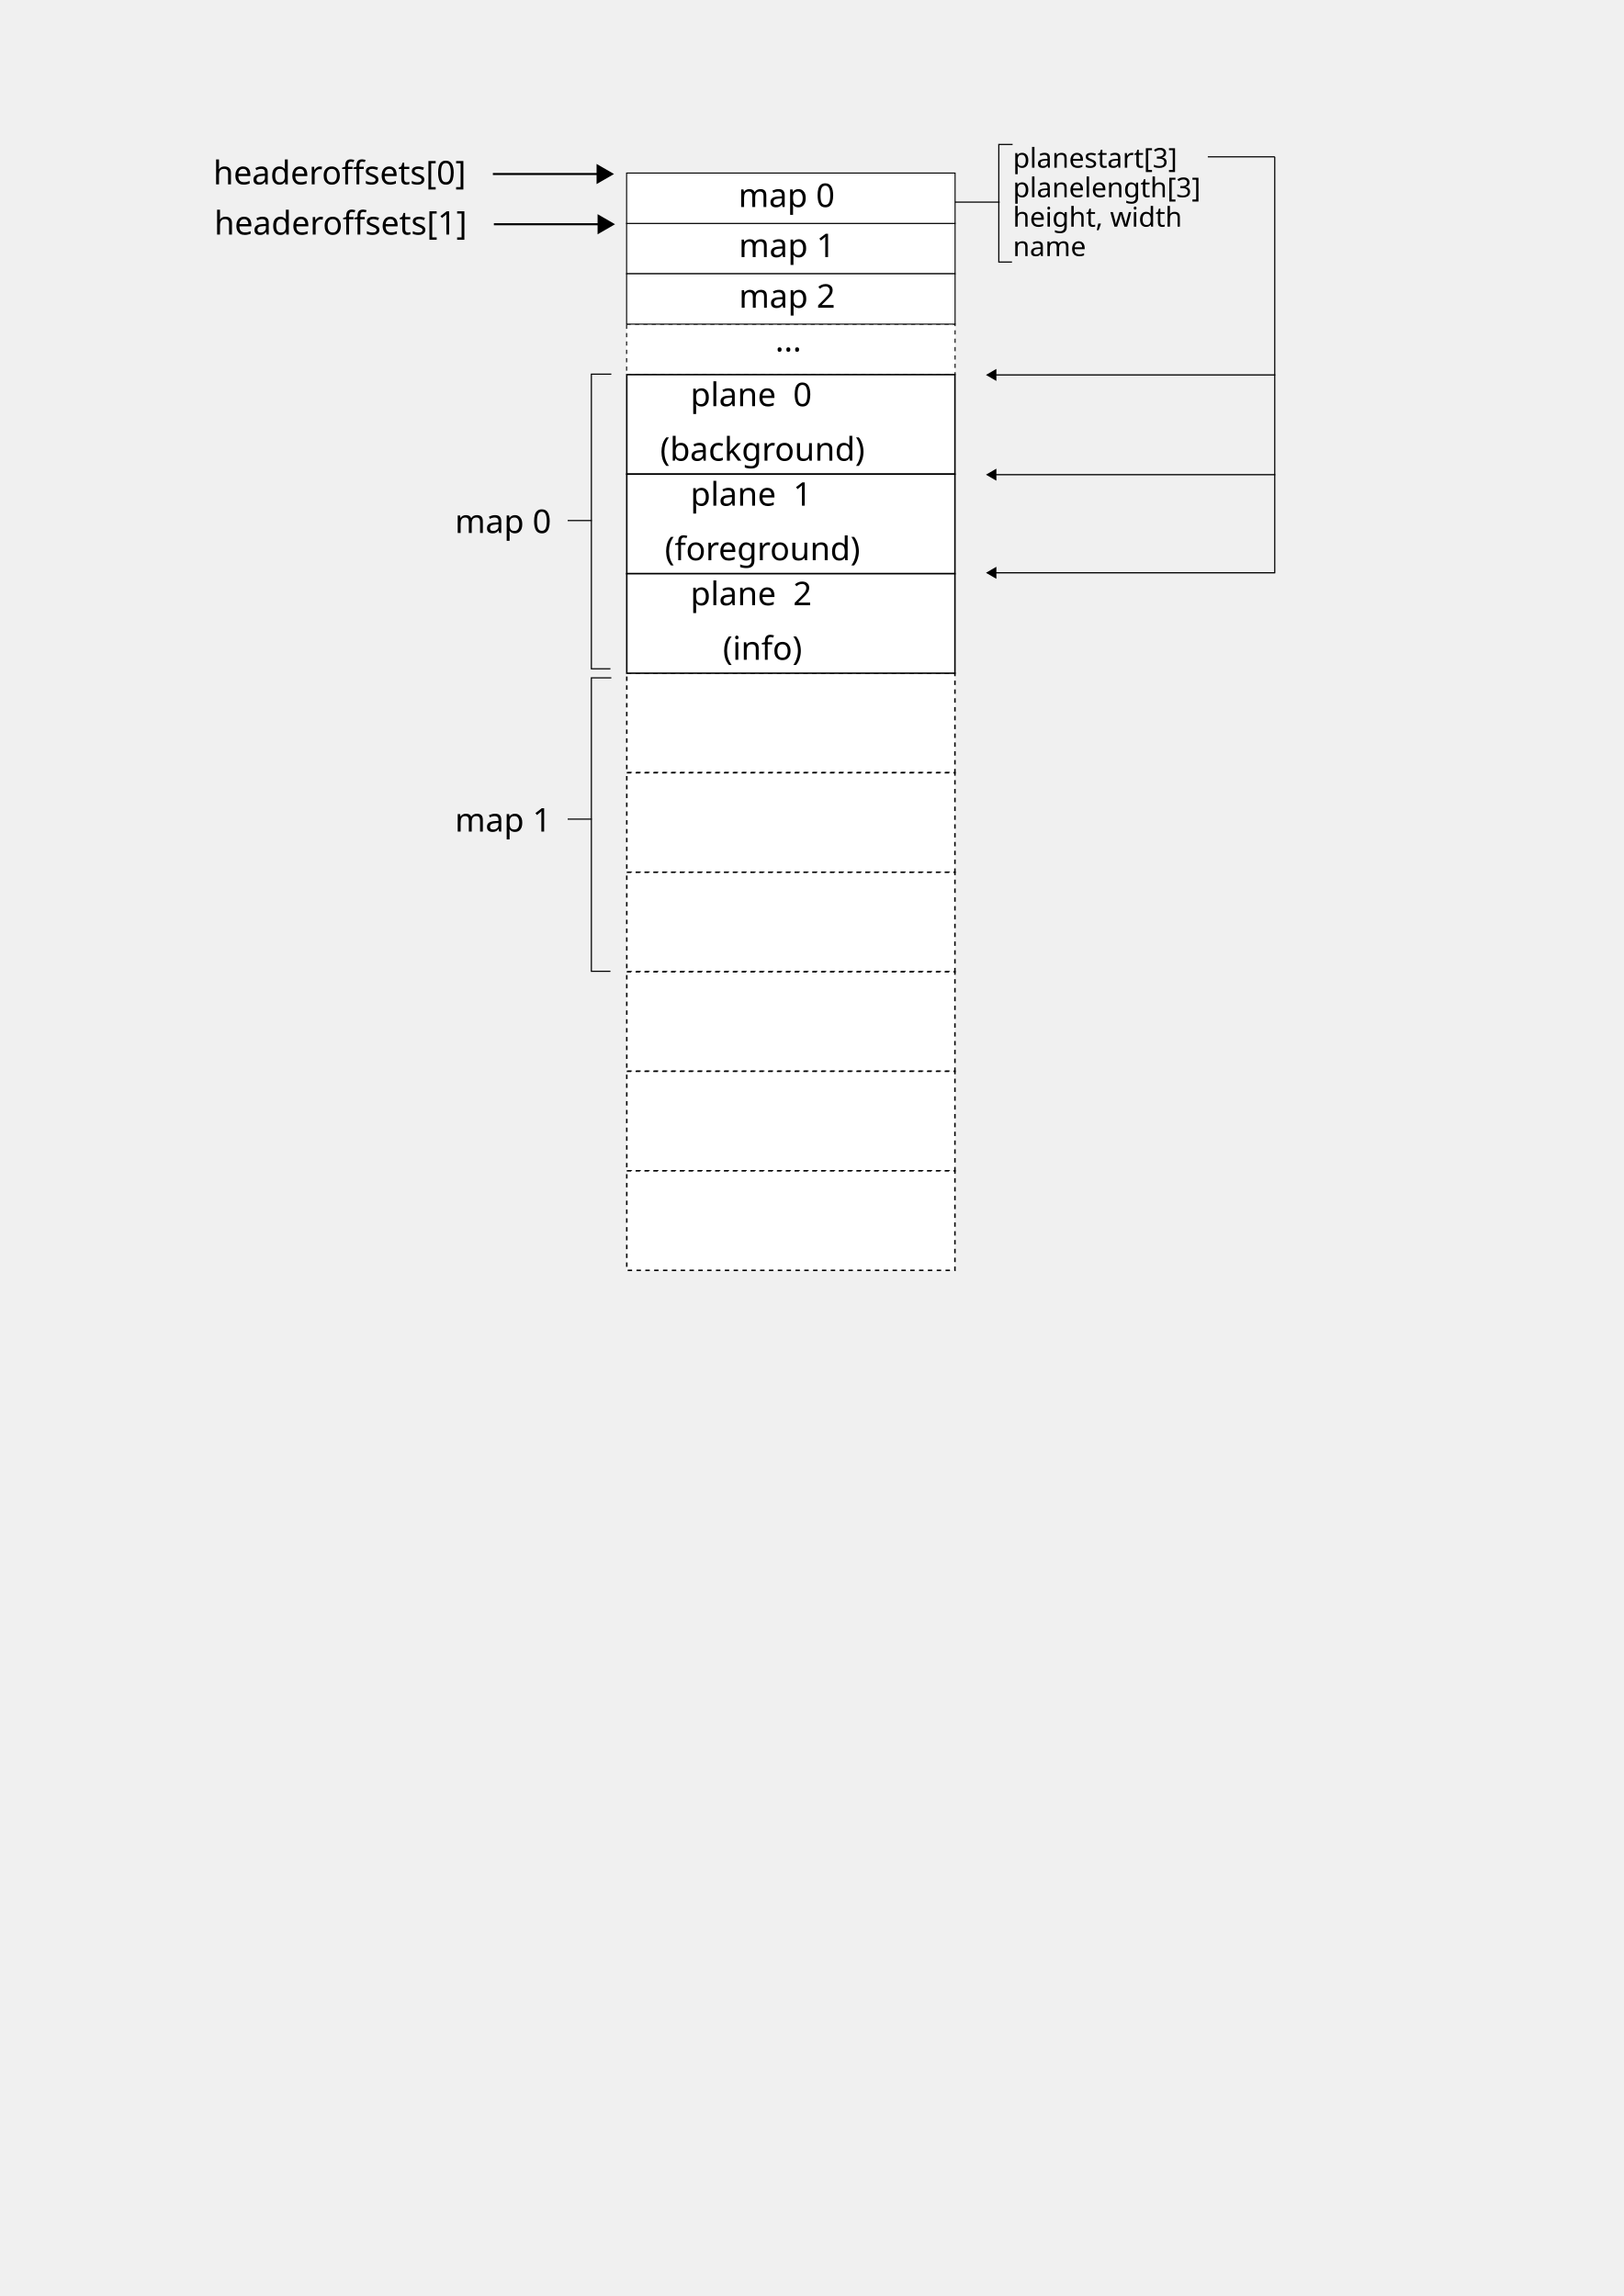
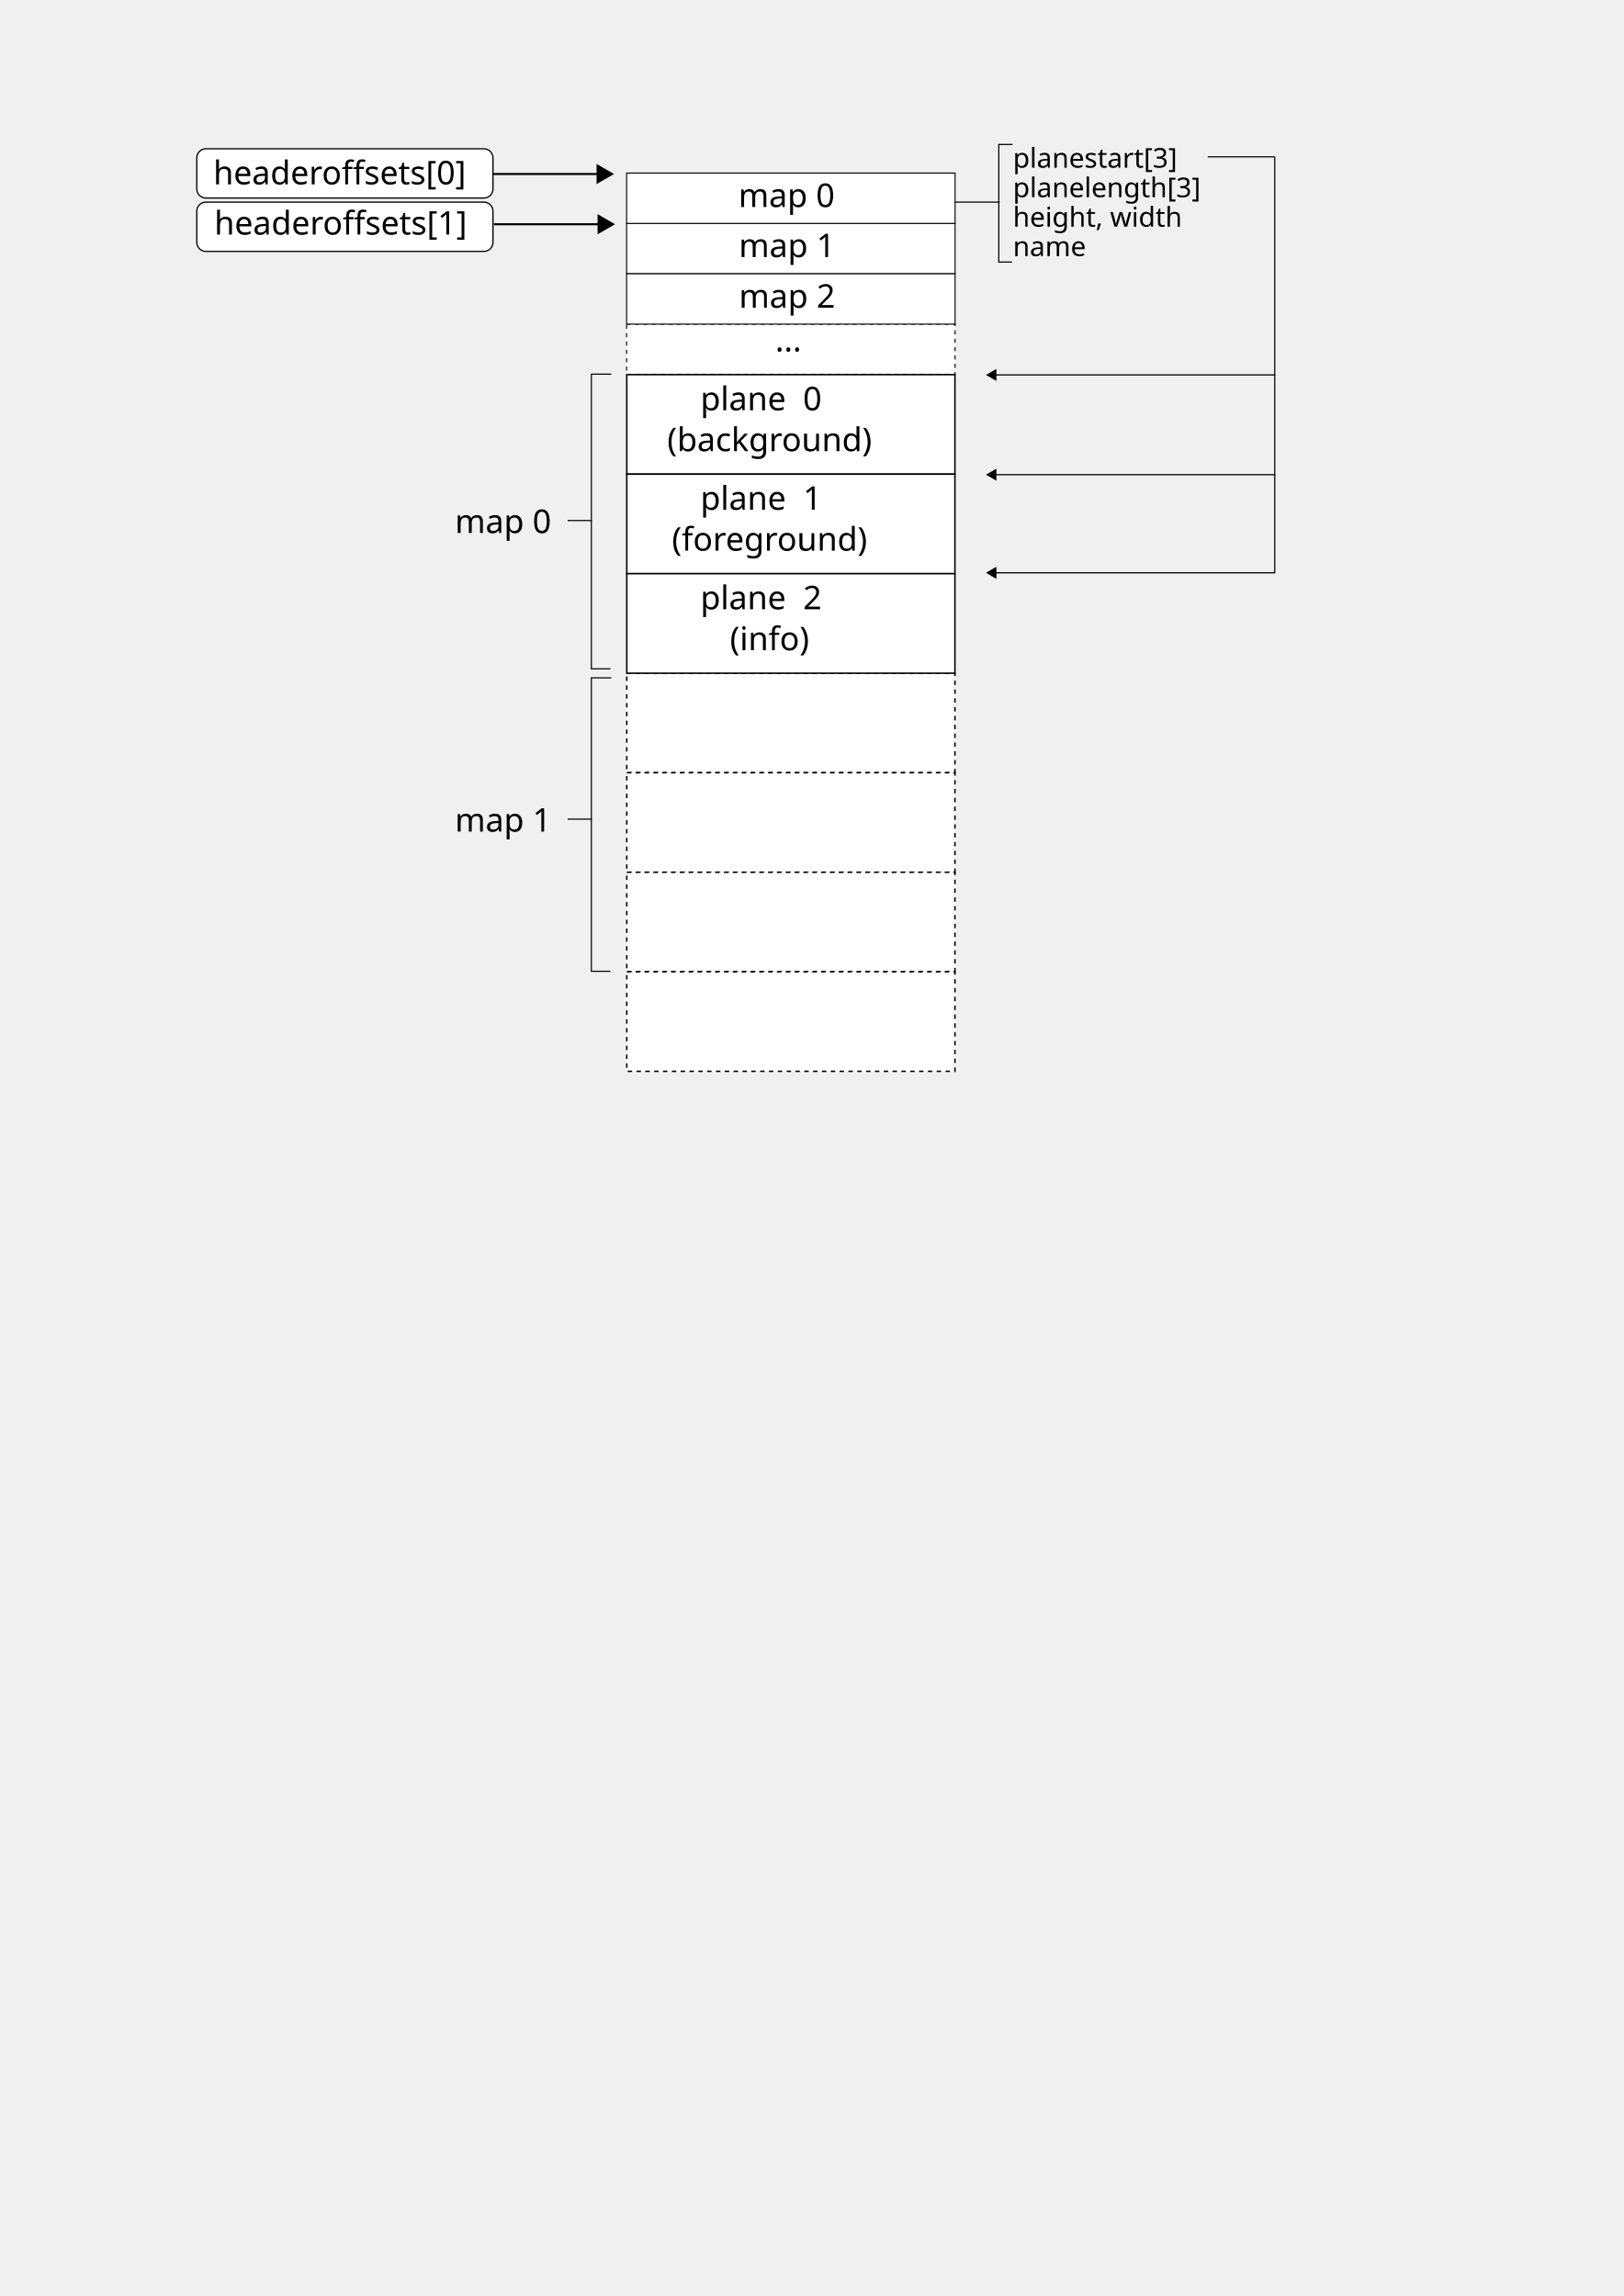
<svg xmlns="http://www.w3.org/2000/svg" width="210mm" height="297mm" viewBox="0 0 210 297" version="1.1" id="svg8">
  <defs id="defs2">
    <marker orient="auto" refY="0.0" refX="0.0" id="TriangleOutL" style="overflow:visible">
      <path id="path1316" d="M 5.77,0.0 L -2.88,5.0 L -2.88,-5.0 L 5.77,0.0 z " style="fill-rule:evenodd;stroke:#000000;stroke-width:1pt;stroke-opacity:1;fill:#000000;fill-opacity:1" transform="scale(0.8)" />
    </marker>
    <marker style="overflow:visible" id="marker1957" refX="0.0" refY="0.0" orient="auto">
      <path transform="scale(-0.8)" style="fill-rule:evenodd;stroke:#000000;stroke-width:1pt;stroke-opacity:1;fill:#000000;fill-opacity:1" d="M 5.77,0.0 L -2.88,5.0 L -2.88,-5.0 L 5.77,0.0 z " id="path1955" />
    </marker>
    <marker orient="auto" refY="0.0" refX="0.0" id="marker1704" style="overflow:visible">
      <path id="path1702" d="M 5.77,0.0 L -2.88,5.0 L -2.88,-5.0 L 5.77,0.0 z " style="fill-rule:evenodd;stroke:#000000;stroke-width:1pt;stroke-opacity:1;fill:#000000;fill-opacity:1" transform="scale(-0.8)" />
    </marker>
    <marker orient="auto" refY="0.0" refX="0.0" id="marker1658" style="overflow:visible">
      <path id="path1656" d="M 5.77,0.0 L -2.88,5.0 L -2.88,-5.0 L 5.77,0.0 z " style="fill-rule:evenodd;stroke:#000000;stroke-width:1pt;stroke-opacity:1;fill:#000000;fill-opacity:1" transform="scale(-0.8)" />
    </marker>
    <marker style="overflow:visible" id="marker1562" refX="0.0" refY="0.0" orient="auto">
      <path transform="scale(-0.4)" style="fill-rule:evenodd;stroke:#000000;stroke-width:1pt;stroke-opacity:1;fill:#000000;fill-opacity:1" d="M 5.77,0.0 L -2.88,5.0 L -2.88,-5.0 L 5.77,0.0 z " id="path1560" />
    </marker>
    <marker style="overflow:visible" id="marker1552" refX="0.0" refY="0.0" orient="auto">
      <path transform="scale(-0.4)" style="fill-rule:evenodd;stroke:#000000;stroke-width:1pt;stroke-opacity:1;fill:#000000;fill-opacity:1" d="M 5.77,0.0 L -2.88,5.0 L -2.88,-5.0 L 5.77,0.0 z " id="path1550" />
    </marker>
    <marker style="overflow:visible" id="marker1480" refX="0.0" refY="0.0" orient="auto">
      <path transform="scale(-0.8)" style="fill-rule:evenodd;stroke:#000000;stroke-width:1pt;stroke-opacity:1;fill:#000000;fill-opacity:1" d="M 5.77,0.0 L -2.88,5.0 L -2.88,-5.0 L 5.77,0.0 z " id="path1478" />
    </marker>
    <marker style="overflow:visible" id="marker1458" refX="0.0" refY="0.0" orient="auto">
      <path transform="scale(-0.8)" style="fill-rule:evenodd;stroke:#000000;stroke-width:1pt;stroke-opacity:1;fill:#000000;fill-opacity:1" d="M 5.77,0.0 L -2.88,5.0 L -2.88,-5.0 L 5.77,0.0 z " id="path1456" />
    </marker>
    <marker orient="auto" refY="0" refX="0" id="TriangleOutL-0" style="overflow:visible">
      <path id="path1316-5" d="M 5.77,0 -2.88,5 V -5 Z" style="fill:#000000;fill-opacity:1;fill-rule:evenodd;stroke:#000000;stroke-width:1pt;stroke-opacity:1" transform="scale(0.8)" />
    </marker>
  </defs>
  <g id="layer1">
+     <rect style="fill:#ffffff;fill-opacity:1;stroke:#000000;stroke-width:0.163;stroke-miterlimit:4;stroke-dasharray:none;stroke-dashoffset:0;stroke-opacity:1" id="rect5826-5-5" width="38.31" height="6.372" x="25.449" y="26.147" ry="1.177" />
+     <rect style="fill:#ffffff;fill-opacity:1;stroke:#000000;stroke-width:0.163;stroke-miterlimit:4;stroke-dasharray:none;stroke-dashoffset:0;stroke-opacity:1" id="rect5826-5" width="38.31" height="6.372" x="25.449" y="19.246" ry="1.177" />
    <rect style="opacity:1;vector-effect:none;fill:#ffffff;fill-opacity:1;stroke:#000000;stroke-width:0.135;stroke-linecap:butt;stroke-linejoin:miter;stroke-miterlimit:4;stroke-dasharray:0.541, 0.541;stroke-dashoffset:0;stroke-opacity:1" id="rect817-0-5-8" width="42.482" height="6.514" x="81.043" y="41.927" />
    <rect style="opacity:1;vector-effect:none;fill:#ffffff;fill-opacity:1;stroke:#000000;stroke-width:0.19;stroke-linecap:butt;stroke-linejoin:miter;stroke-miterlimit:4;stroke-dasharray:0.571, 0.571;stroke-dashoffset:0;stroke-opacity:1" id="rect817-7-3" width="42.441" height="12.874" x="81.064" y="87.083" />
    <rect style="opacity:1;vector-effect:none;fill:#ffffff;fill-opacity:1;stroke:#000000;stroke-width:0.135;stroke-linecap:butt;stroke-linejoin:miter;stroke-miterlimit:4;stroke-dasharray:none;stroke-dashoffset:0;stroke-opacity:1" id="rect817-0" width="42.482" height="6.514" x="81.043" y="28.899" />
    <rect style="opacity:1;vector-effect:none;fill:#ffffff;fill-opacity:1;stroke:#000000;stroke-width:0.135;stroke-linecap:butt;stroke-linejoin:miter;stroke-miterlimit:4;stroke-dasharray:none;stroke-dashoffset:0;stroke-opacity:1" id="rect817-0-5" width="42.482" height="6.514" x="81.043" y="35.413" />
    <g id="g891" transform="translate(26.59627,3.166127)">
      <text id="text863" y="18.526" x="104.416" style="font-style:normal;font-variant:normal;font-weight:normal;font-stretch:normal;font-size:3.528px;line-height:1.25;font-family:sans-serif;-inkscape-font-specification:'sans-serif, Normal';font-variant-ligatures:normal;font-variant-caps:normal;font-variant-numeric:normal;font-feature-settings:normal;text-align:start;letter-spacing:0px;word-spacing:0px;writing-mode:lr-tb;text-anchor:start;fill:#000000;fill-opacity:1;stroke:none;stroke-width:0.265" xml:space="preserve">
        <tspan style="font-style:normal;font-variant:normal;font-weight:normal;font-stretch:normal;font-size:3.528px;font-family:sans-serif;-inkscape-font-specification:'sans-serif, Normal';font-variant-ligatures:normal;font-variant-caps:normal;font-variant-numeric:normal;font-feature-settings:normal;text-align:start;writing-mode:lr-tb;text-anchor:start;stroke-width:0.265" y="18.526" x="104.416" id="tspan861">planestart[3]</tspan>
      </text>
      <text id="text867" y="22.341" x="104.416" style="font-style:normal;font-variant:normal;font-weight:normal;font-stretch:normal;font-size:3.528px;line-height:1.25;font-family:sans-serif;-inkscape-font-specification:'sans-serif, Normal';font-variant-ligatures:normal;font-variant-caps:normal;font-variant-numeric:normal;font-feature-settings:normal;text-align:start;letter-spacing:0px;word-spacing:0px;writing-mode:lr-tb;text-anchor:start;fill:#000000;fill-opacity:1;stroke:none;stroke-width:0.265" xml:space="preserve">
        <tspan style="font-style:normal;font-variant:normal;font-weight:normal;font-stretch:normal;font-size:3.528px;font-family:sans-serif;-inkscape-font-specification:'sans-serif, Normal';font-variant-ligatures:normal;font-variant-caps:normal;font-variant-numeric:normal;font-feature-settings:normal;text-align:start;writing-mode:lr-tb;text-anchor:start;stroke-width:0.265" y="22.341" x="104.416" id="tspan865">planelength[3]</tspan>
      </text>
      <text id="text871" y="26.155" x="104.416" style="font-style:normal;font-variant:normal;font-weight:normal;font-stretch:normal;font-size:3.528px;line-height:1.25;font-family:sans-serif;-inkscape-font-specification:'sans-serif, Normal';font-variant-ligatures:normal;font-variant-caps:normal;font-variant-numeric:normal;font-feature-settings:normal;text-align:start;letter-spacing:0px;word-spacing:0px;writing-mode:lr-tb;text-anchor:start;fill:#000000;fill-opacity:1;stroke:none;stroke-width:0.265" xml:space="preserve">
        <tspan style="font-style:normal;font-variant:normal;font-weight:normal;font-stretch:normal;font-size:3.528px;font-family:sans-serif;-inkscape-font-specification:'sans-serif, Normal';font-variant-ligatures:normal;font-variant-caps:normal;font-variant-numeric:normal;font-feature-settings:normal;text-align:start;writing-mode:lr-tb;text-anchor:start;stroke-width:0.265" y="26.155" x="104.416" id="tspan869">height, width</tspan>
      </text>
      <text id="text881" y="29.96" x="104.416" style="font-style:normal;font-variant:normal;font-weight:normal;font-stretch:normal;font-size:3.528px;line-height:1.25;font-family:sans-serif;-inkscape-font-specification:'sans-serif, Normal';font-variant-ligatures:normal;font-variant-caps:normal;font-variant-numeric:normal;font-feature-settings:normal;text-align:start;letter-spacing:0px;word-spacing:0px;writing-mode:lr-tb;text-anchor:start;fill:#000000;fill-opacity:1;stroke:none;stroke-width:0.265" xml:space="preserve">
        <tspan style="font-style:normal;font-variant:normal;font-weight:normal;font-stretch:normal;font-size:3.528px;font-family:sans-serif;-inkscape-font-specification:'sans-serif, Normal';font-variant-ligatures:normal;font-variant-caps:normal;font-variant-numeric:normal;font-feature-settings:normal;text-align:start;writing-mode:lr-tb;text-anchor:start;stroke-width:0.265" y="29.96" x="104.416" id="tspan879">name</tspan>
      </text>
    </g>
    <path style="fill:none;stroke:#000000;stroke-width:0.15;stroke-linecap:butt;stroke-linejoin:miter;stroke-miterlimit:4;stroke-dasharray:none;stroke-opacity:1" d="m 123.451,26.145 h 5.847" id="path893" />
    <path style="fill:none;stroke:#000000;stroke-width:0.15;stroke-linecap:butt;stroke-linejoin:miter;stroke-miterlimit:4;stroke-dasharray:none;stroke-opacity:1" d="m 130.885,33.896 h -1.705 V 18.687 h 1.785" id="path897" />
    <rect style="opacity:1;vector-effect:none;fill:#ffffff;fill-opacity:1;stroke:#000000;stroke-width:0.135;stroke-linecap:butt;stroke-linejoin:miter;stroke-miterlimit:4;stroke-dasharray:none;stroke-dashoffset:0;stroke-opacity:1" id="rect817" width="42.482" height="6.514" x="81.043" y="22.385" />
-     <text xml:space="preserve" style="font-style:normal;font-variant:normal;font-weight:normal;font-stretch:normal;font-size:5.644px;line-height:1.25;font-family:sans-serif;-inkscape-font-specification:'sans-serif, Normal';font-variant-ligatures:normal;font-variant-caps:normal;font-variant-numeric:normal;font-feature-settings:normal;text-align:start;letter-spacing:0px;word-spacing:0px;writing-mode:lr-tb;text-anchor:start;fill:#000000;fill-opacity:1;stroke:none;stroke-width:0.265" x="95.499" y="26.773" id="text901">
+     <text xml:space="preserve" style="font-style:normal;font-variant:normal;font-weight:normal;font-stretch:normal;font-size:4.233px;line-height:1.25;font-family:sans-serif;-inkscape-font-specification:'sans-serif, Normal';font-variant-ligatures:normal;font-variant-caps:normal;font-variant-numeric:normal;font-feature-settings:normal;text-align:start;letter-spacing:0px;word-spacing:0px;writing-mode:lr-tb;text-anchor:start;fill:#000000;fill-opacity:1;stroke:none;stroke-width:0.265" x="95.499" y="26.773" id="text901">
      <tspan id="tspan899" x="95.499" y="26.773" style="font-style:normal;font-variant:normal;font-weight:normal;font-stretch:normal;font-size:4.233px;font-family:sans-serif;-inkscape-font-specification:'sans-serif, Normal';font-variant-ligatures:normal;font-variant-caps:normal;font-variant-numeric:normal;font-feature-settings:normal;text-align:start;writing-mode:lr-tb;text-anchor:start;stroke-width:0.265">map 0</tspan>
    </text>
-     <text xml:space="preserve" style="font-style:normal;font-variant:normal;font-weight:normal;font-stretch:normal;font-size:5.644px;line-height:1.25;font-family:sans-serif;-inkscape-font-specification:'sans-serif, Normal';font-variant-ligatures:normal;font-variant-caps:normal;font-variant-numeric:normal;font-feature-settings:normal;text-align:start;letter-spacing:0px;word-spacing:0px;writing-mode:lr-tb;text-anchor:start;fill:#000000;fill-opacity:1;stroke:none;stroke-width:0.265" x="95.554" y="33.259" id="text901-7">
+     <text xml:space="preserve" style="font-style:normal;font-variant:normal;font-weight:normal;font-stretch:normal;font-size:4.233px;line-height:1.25;font-family:sans-serif;-inkscape-font-specification:'sans-serif, Normal';font-variant-ligatures:normal;font-variant-caps:normal;font-variant-numeric:normal;font-feature-settings:normal;text-align:start;letter-spacing:0px;word-spacing:0px;writing-mode:lr-tb;text-anchor:start;fill:#000000;fill-opacity:1;stroke:none;stroke-width:0.265" x="95.554" y="33.259" id="text901-7">
      <tspan id="tspan899-4" x="95.554" y="33.259" style="font-style:normal;font-variant:normal;font-weight:normal;font-stretch:normal;font-size:4.233px;font-family:sans-serif;-inkscape-font-specification:'sans-serif, Normal';font-variant-ligatures:normal;font-variant-caps:normal;font-variant-numeric:normal;font-feature-settings:normal;text-align:start;writing-mode:lr-tb;text-anchor:start;stroke-width:0.265">map 1</tspan>
    </text>
-     <text xml:space="preserve" style="font-style:normal;font-variant:normal;font-weight:normal;font-stretch:normal;font-size:5.644px;line-height:1.25;font-family:sans-serif;-inkscape-font-specification:'sans-serif, Normal';font-variant-ligatures:normal;font-variant-caps:normal;font-variant-numeric:normal;font-feature-settings:normal;text-align:start;letter-spacing:0px;word-spacing:0px;writing-mode:lr-tb;text-anchor:start;fill:#000000;fill-opacity:1;stroke:none;stroke-width:0.265" x="95.57" y="39.801" id="text901-8">
+     <text xml:space="preserve" style="font-style:normal;font-variant:normal;font-weight:normal;font-stretch:normal;font-size:4.233px;line-height:1.25;font-family:sans-serif;-inkscape-font-specification:'sans-serif, Normal';font-variant-ligatures:normal;font-variant-caps:normal;font-variant-numeric:normal;font-feature-settings:normal;text-align:start;letter-spacing:0px;word-spacing:0px;writing-mode:lr-tb;text-anchor:start;fill:#000000;fill-opacity:1;stroke:none;stroke-width:0.265" x="95.57" y="39.801" id="text901-8">
      <tspan id="tspan899-8" x="95.57" y="39.801" style="font-style:normal;font-variant:normal;font-weight:normal;font-stretch:normal;font-size:4.233px;font-family:sans-serif;-inkscape-font-specification:'sans-serif, Normal';font-variant-ligatures:normal;font-variant-caps:normal;font-variant-numeric:normal;font-feature-settings:normal;text-align:start;writing-mode:lr-tb;text-anchor:start;stroke-width:0.265">map 2</tspan>
    </text>
    <text xml:space="preserve" style="font-style:normal;font-variant:normal;font-weight:normal;font-stretch:normal;font-size:5.644px;line-height:1.25;font-family:sans-serif;-inkscape-font-specification:'sans-serif, Normal';font-variant-ligatures:normal;font-variant-caps:normal;font-variant-numeric:normal;font-feature-settings:normal;text-align:start;letter-spacing:0px;word-spacing:0px;writing-mode:lr-tb;text-anchor:start;fill:#000000;fill-opacity:1;stroke:none;stroke-width:0.265" x="100.257" y="45.446" id="text901-8-6">
      <tspan id="tspan899-8-8" x="100.257" y="45.446" style="font-style:normal;font-variant:normal;font-weight:normal;font-stretch:normal;font-size:4.233px;font-family:sans-serif;-inkscape-font-specification:'sans-serif, Normal';font-variant-ligatures:normal;font-variant-caps:normal;font-variant-numeric:normal;font-feature-settings:normal;text-align:start;writing-mode:lr-tb;text-anchor:start;stroke-width:0.265">...</tspan>
    </text>
    <rect style="opacity:1;vector-effect:none;fill:#ffffff;fill-opacity:1;stroke:#000000;stroke-width:0.19;stroke-linecap:butt;stroke-linejoin:miter;stroke-miterlimit:4;stroke-dasharray:none;stroke-dashoffset:0;stroke-opacity:1" id="rect817-7" width="42.441" height="12.874" x="81.064" y="48.461" />
-     <text xml:space="preserve" style="font-style:normal;font-variant:normal;font-weight:normal;font-stretch:normal;font-size:5.644px;line-height:1.25;font-family:sans-serif;-inkscape-font-specification:'sans-serif, Normal';font-variant-ligatures:normal;font-variant-caps:normal;font-variant-numeric:normal;font-feature-settings:normal;text-align:start;letter-spacing:0px;word-spacing:0px;writing-mode:lr-tb;text-anchor:start;fill:#000000;fill-opacity:1;stroke:none;stroke-width:0.265" x="102.285" y="52.538" id="text901-9">
-       <tspan x="102.285" y="52.538" style="font-style:normal;font-variant:normal;font-weight:normal;font-stretch:normal;font-size:4.233px;font-family:sans-serif;-inkscape-font-specification:'sans-serif, Normal';font-variant-ligatures:normal;font-variant-caps:normal;font-variant-numeric:normal;font-feature-settings:normal;text-align:center;writing-mode:lr-tb;text-anchor:middle;stroke-width:0.265" id="tspan995">plane  0</tspan>
-       <tspan x="102.285" y="59.593" style="font-style:normal;font-variant:normal;font-weight:normal;font-stretch:normal;font-size:4.233px;font-family:sans-serif;-inkscape-font-specification:'sans-serif, Normal';font-variant-ligatures:normal;font-variant-caps:normal;font-variant-numeric:normal;font-feature-settings:normal;text-align:center;writing-mode:lr-tb;text-anchor:middle;stroke-width:0.265" id="tspan1001">(background)</tspan>
+     <text xml:space="preserve" style="font-style:normal;font-variant:normal;font-weight:normal;font-stretch:normal;font-size:4.233px;line-height:1.25;font-family:sans-serif;-inkscape-font-specification:'sans-serif, Normal';font-variant-ligatures:normal;font-variant-caps:normal;font-variant-numeric:normal;font-feature-settings:normal;text-align:center;letter-spacing:0px;word-spacing:0px;writing-mode:lr-tb;text-anchor:middle;fill:#000000;fill-opacity:1;stroke:none;stroke-width:0.265" x="102.285" y="53.067" id="text901-9">
+       <tspan x="102.285" y="53.067" style="font-style:normal;font-variant:normal;font-weight:normal;font-stretch:normal;font-size:4.233px;font-family:sans-serif;-inkscape-font-specification:'sans-serif, Normal';font-variant-ligatures:normal;font-variant-caps:normal;font-variant-numeric:normal;font-feature-settings:normal;text-align:center;writing-mode:lr-tb;text-anchor:middle;stroke-width:0.265" id="tspan995">plane  0</tspan>
+       <tspan x="102.285" y="58.359" style="font-style:normal;font-variant:normal;font-weight:normal;font-stretch:normal;font-size:4.233px;font-family:sans-serif;-inkscape-font-specification:'sans-serif, Normal';font-variant-ligatures:normal;font-variant-caps:normal;font-variant-numeric:normal;font-feature-settings:normal;text-align:center;writing-mode:lr-tb;text-anchor:middle;stroke-width:0.265" id="tspan1001">(background)</tspan>
    </text>
    <rect style="opacity:1;vector-effect:none;fill:#ffffff;fill-opacity:1;stroke:#000000;stroke-width:0.19;stroke-linecap:butt;stroke-linejoin:miter;stroke-miterlimit:4;stroke-dasharray:none;stroke-dashoffset:0;stroke-opacity:1" id="rect817-7-5" width="42.441" height="12.874" x="81.064" y="61.335" />
-     <text xml:space="preserve" style="font-style:normal;font-variant:normal;font-weight:normal;font-stretch:normal;font-size:5.644px;line-height:1.25;font-family:sans-serif;-inkscape-font-specification:'sans-serif, Normal';font-variant-ligatures:normal;font-variant-caps:normal;font-variant-numeric:normal;font-feature-settings:normal;text-align:start;letter-spacing:0px;word-spacing:0px;writing-mode:lr-tb;text-anchor:start;fill:#000000;fill-opacity:1;stroke:none;stroke-width:0.265" x="102.285" y="65.412" id="text901-9-7">
-       <tspan x="102.285" y="65.412" style="font-style:normal;font-variant:normal;font-weight:normal;font-stretch:normal;font-size:4.233px;font-family:sans-serif;-inkscape-font-specification:'sans-serif, Normal';font-variant-ligatures:normal;font-variant-caps:normal;font-variant-numeric:normal;font-feature-settings:normal;text-align:center;writing-mode:lr-tb;text-anchor:middle;stroke-width:0.265" id="tspan995-4">plane  1</tspan>
-       <tspan x="102.285" y="72.467" style="font-style:normal;font-variant:normal;font-weight:normal;font-stretch:normal;font-size:4.233px;font-family:sans-serif;-inkscape-font-specification:'sans-serif, Normal';font-variant-ligatures:normal;font-variant-caps:normal;font-variant-numeric:normal;font-feature-settings:normal;text-align:center;writing-mode:lr-tb;text-anchor:middle;stroke-width:0.265" id="tspan1001-9">(foreground)</tspan>
+     <text xml:space="preserve" style="font-style:normal;font-variant:normal;font-weight:normal;font-stretch:normal;font-size:4.233px;line-height:1.25;font-family:sans-serif;-inkscape-font-specification:'sans-serif, Normal';font-variant-ligatures:normal;font-variant-caps:normal;font-variant-numeric:normal;font-feature-settings:normal;text-align:center;letter-spacing:0px;word-spacing:0px;writing-mode:lr-tb;text-anchor:middle;fill:#000000;fill-opacity:1;stroke:none;stroke-width:0.265" x="102.285" y="65.941" id="text901-9-7">
+       <tspan x="102.285" y="65.941" style="font-style:normal;font-variant:normal;font-weight:normal;font-stretch:normal;font-size:4.233px;font-family:sans-serif;-inkscape-font-specification:'sans-serif, Normal';font-variant-ligatures:normal;font-variant-caps:normal;font-variant-numeric:normal;font-feature-settings:normal;text-align:center;writing-mode:lr-tb;text-anchor:middle;stroke-width:0.265" id="tspan995-4">plane  1</tspan>
+       <tspan x="102.285" y="71.233" style="font-style:normal;font-variant:normal;font-weight:normal;font-stretch:normal;font-size:4.233px;font-family:sans-serif;-inkscape-font-specification:'sans-serif, Normal';font-variant-ligatures:normal;font-variant-caps:normal;font-variant-numeric:normal;font-feature-settings:normal;text-align:center;writing-mode:lr-tb;text-anchor:middle;stroke-width:0.265" id="tspan1001-9">(foreground)</tspan>
    </text>
    <rect style="opacity:1;vector-effect:none;fill:#ffffff;fill-opacity:1;stroke:#000000;stroke-width:0.19;stroke-linecap:butt;stroke-linejoin:miter;stroke-miterlimit:4;stroke-dasharray:none;stroke-dashoffset:0;stroke-opacity:1" id="rect817-7-5-9" width="42.441" height="12.874" x="81.064" y="74.209" />
-     <text xml:space="preserve" style="font-style:normal;font-variant:normal;font-weight:normal;font-stretch:normal;font-size:5.644px;line-height:1.25;font-family:sans-serif;-inkscape-font-specification:'sans-serif, Normal';font-variant-ligatures:normal;font-variant-caps:normal;font-variant-numeric:normal;font-feature-settings:normal;text-align:start;letter-spacing:0px;word-spacing:0px;writing-mode:lr-tb;text-anchor:start;fill:#000000;fill-opacity:1;stroke:none;stroke-width:0.265" x="102.285" y="78.286" id="text901-9-7-4">
-       <tspan x="102.285" y="78.286" style="font-style:normal;font-variant:normal;font-weight:normal;font-stretch:normal;font-size:4.233px;font-family:sans-serif;-inkscape-font-specification:'sans-serif, Normal';font-variant-ligatures:normal;font-variant-caps:normal;font-variant-numeric:normal;font-feature-settings:normal;text-align:center;writing-mode:lr-tb;text-anchor:middle;stroke-width:0.265" id="tspan995-4-5">plane  2</tspan>
-       <tspan x="102.285" y="85.342" style="font-style:normal;font-variant:normal;font-weight:normal;font-stretch:normal;font-size:4.233px;font-family:sans-serif;-inkscape-font-specification:'sans-serif, Normal';font-variant-ligatures:normal;font-variant-caps:normal;font-variant-numeric:normal;font-feature-settings:normal;text-align:center;writing-mode:lr-tb;text-anchor:middle;stroke-width:0.265" id="tspan1001-9-9">(info)</tspan>
+     <text xml:space="preserve" style="font-style:normal;font-variant:normal;font-weight:normal;font-stretch:normal;font-size:4.233px;line-height:1.25;font-family:sans-serif;-inkscape-font-specification:'sans-serif, Normal';font-variant-ligatures:normal;font-variant-caps:normal;font-variant-numeric:normal;font-feature-settings:normal;text-align:center;letter-spacing:0px;word-spacing:0px;writing-mode:lr-tb;text-anchor:middle;fill:#000000;fill-opacity:1;stroke:none;stroke-width:0.265" x="102.285" y="78.815" id="text901-9-7-4">
+       <tspan x="102.285" y="78.815" style="font-style:normal;font-variant:normal;font-weight:normal;font-stretch:normal;font-size:4.233px;font-family:sans-serif;-inkscape-font-specification:'sans-serif, Normal';font-variant-ligatures:normal;font-variant-caps:normal;font-variant-numeric:normal;font-feature-settings:normal;text-align:center;writing-mode:lr-tb;text-anchor:middle;stroke-width:0.265" id="tspan995-4-5">plane  2</tspan>
+       <tspan x="102.285" y="84.107" style="font-style:normal;font-variant:normal;font-weight:normal;font-stretch:normal;font-size:4.233px;font-family:sans-serif;-inkscape-font-specification:'sans-serif, Normal';font-variant-ligatures:normal;font-variant-caps:normal;font-variant-numeric:normal;font-feature-settings:normal;text-align:center;writing-mode:lr-tb;text-anchor:middle;stroke-width:0.265" id="tspan1001-9-9">(info)</tspan>
    </text>
    <path style="fill:none;stroke:#000000;stroke-width:0.15;stroke-linecap:butt;stroke-linejoin:miter;stroke-miterlimit:4;stroke-dasharray:none;stroke-opacity:1" d="m 73.419,67.336 h 3.118" id="path893-0" />
    <path style="fill:none;stroke:#000000;stroke-width:0.149;stroke-linecap:butt;stroke-linejoin:miter;stroke-miterlimit:4;stroke-dasharray:none;stroke-opacity:1" d="m 78.95,86.513 h -2.466 V 48.4 h 2.582" id="path897-8" />
-     <text xml:space="preserve" style="font-style:normal;font-variant:normal;font-weight:normal;font-stretch:normal;font-size:5.644px;line-height:1.25;font-family:sans-serif;-inkscape-font-specification:'sans-serif, Normal';font-variant-ligatures:normal;font-variant-caps:normal;font-variant-numeric:normal;font-feature-settings:normal;text-align:start;letter-spacing:0px;word-spacing:0px;writing-mode:lr-tb;text-anchor:start;fill:#000000;fill-opacity:1;stroke:none;stroke-width:0.265" x="58.838" y="68.947" id="text901-1">
+     <text xml:space="preserve" style="font-style:normal;font-variant:normal;font-weight:normal;font-stretch:normal;font-size:4.233px;line-height:1.25;font-family:sans-serif;-inkscape-font-specification:'sans-serif, Normal';font-variant-ligatures:normal;font-variant-caps:normal;font-variant-numeric:normal;font-feature-settings:normal;text-align:start;letter-spacing:0px;word-spacing:0px;writing-mode:lr-tb;text-anchor:start;fill:#000000;fill-opacity:1;stroke:none;stroke-width:0.265" x="58.838" y="68.947" id="text901-1">
      <tspan id="tspan899-9" x="58.838" y="68.947" style="font-style:normal;font-variant:normal;font-weight:normal;font-stretch:normal;font-size:4.233px;font-family:sans-serif;-inkscape-font-specification:'sans-serif, Normal';font-variant-ligatures:normal;font-variant-caps:normal;font-variant-numeric:normal;font-feature-settings:normal;text-align:start;writing-mode:lr-tb;text-anchor:start;stroke-width:0.265">map 0</tspan>
    </text>
    <path style="fill:none;stroke:#000000;stroke-width:0.158;stroke-linecap:butt;stroke-linejoin:miter;stroke-miterlimit:4;stroke-dasharray:none;stroke-opacity:1;marker-start:url(#marker1658)" d="m 128.418,61.402 h 36.514" id="path1125" />
    <path style="fill:none;stroke:#000000;stroke-width:0.158;stroke-linecap:butt;stroke-linejoin:miter;stroke-miterlimit:4;stroke-dasharray:none;stroke-opacity:1;marker-start:url(#marker1480)" d="m 128.418,74.094 h 36.514" id="path1125-9" />
    <path style="fill:none;stroke:#000000;stroke-width:0.158;stroke-linecap:butt;stroke-linejoin:miter;stroke-miterlimit:4;stroke-dasharray:none;stroke-opacity:1;marker-start:url(#marker1704)" d="m 128.418,48.499 h 36.514" id="path1125-9-7" />
    <path style="fill:none;stroke:#000000;stroke-width:0.15;stroke-linecap:butt;stroke-linejoin:miter;stroke-miterlimit:4;stroke-dasharray:none;stroke-opacity:1" d="m 156.212,20.286 h 8.656" id="path1125-9-7-8" />
    <path style="fill:none;stroke:#000000;stroke-width:0.15;stroke-linecap:butt;stroke-linejoin:miter;stroke-miterlimit:4;stroke-dasharray:none;stroke-opacity:1" d="M 164.868,20.286 V 74.053" id="path1172" />
    <rect style="opacity:1;vector-effect:none;fill:#ffffff;fill-opacity:1;stroke:#000000;stroke-width:0.19;stroke-linecap:butt;stroke-linejoin:miter;stroke-miterlimit:4;stroke-dasharray:0.571, 0.571;stroke-dashoffset:0;stroke-opacity:1" id="rect817-7-5-2" width="42.441" height="12.874" x="81.064" y="99.957" />
    <rect style="opacity:1;vector-effect:none;fill:#ffffff;fill-opacity:1;stroke:#000000;stroke-width:0.19;stroke-linecap:butt;stroke-linejoin:miter;stroke-miterlimit:4;stroke-dasharray:0.571, 0.571;stroke-dashoffset:0;stroke-opacity:1" id="rect817-7-5-9-2" width="42.441" height="12.874" x="81.064" y="112.831" />
    <path style="fill:none;stroke:#000000;stroke-width:0.15;stroke-linecap:butt;stroke-linejoin:miter;stroke-miterlimit:4;stroke-dasharray:none;stroke-opacity:1" d="m 73.419,105.958 h 3.118" id="path893-0-7" />
    <path style="fill:none;stroke:#000000;stroke-width:0.149;stroke-linecap:butt;stroke-linejoin:miter;stroke-miterlimit:4;stroke-dasharray:none;stroke-opacity:1" d="M 78.95,125.641 H 76.483 V 87.683 h 2.583" id="path897-8-3" />
-     <text xml:space="preserve" style="font-style:normal;font-variant:normal;font-weight:normal;font-stretch:normal;font-size:5.644px;line-height:1.25;font-family:sans-serif;-inkscape-font-specification:'sans-serif, Normal';font-variant-ligatures:normal;font-variant-caps:normal;font-variant-numeric:normal;font-feature-settings:normal;text-align:start;letter-spacing:0px;word-spacing:0px;writing-mode:lr-tb;text-anchor:start;fill:#000000;fill-opacity:1;stroke:none;stroke-width:0.265" x="58.838" y="107.569" id="text901-1-1">
+     <text xml:space="preserve" style="font-style:normal;font-variant:normal;font-weight:normal;font-stretch:normal;font-size:4.233px;line-height:1.25;font-family:sans-serif;-inkscape-font-specification:'sans-serif, Normal';font-variant-ligatures:normal;font-variant-caps:normal;font-variant-numeric:normal;font-feature-settings:normal;text-align:start;letter-spacing:0px;word-spacing:0px;writing-mode:lr-tb;text-anchor:start;fill:#000000;fill-opacity:1;stroke:none;stroke-width:0.265" x="58.838" y="107.569" id="text901-1-1">
      <tspan id="tspan899-9-1" x="58.838" y="107.569" style="font-style:normal;font-variant:normal;font-weight:normal;font-stretch:normal;font-size:4.233px;font-family:sans-serif;-inkscape-font-specification:'sans-serif, Normal';font-variant-ligatures:normal;font-variant-caps:normal;font-variant-numeric:normal;font-feature-settings:normal;text-align:start;writing-mode:lr-tb;text-anchor:start;stroke-width:0.265">map 1</tspan>
    </text>
    <rect style="opacity:1;vector-effect:none;fill:#ffffff;fill-opacity:1;stroke:#000000;stroke-width:0.19;stroke-linecap:butt;stroke-linejoin:miter;stroke-miterlimit:4;stroke-dasharray:0.571, 0.571;stroke-dashoffset:0;stroke-opacity:1" id="rect817-7-3-9" width="42.441" height="12.874" x="81.064" y="125.705" />
-     <rect style="opacity:1;vector-effect:none;fill:#ffffff;fill-opacity:1;stroke:#000000;stroke-width:0.19;stroke-linecap:butt;stroke-linejoin:miter;stroke-miterlimit:4;stroke-dasharray:0.571, 0.571;stroke-dashoffset:0;stroke-opacity:1" id="rect817-7-5-2-0" width="42.441" height="12.874" x="81.064" y="138.579" />
-     <rect style="opacity:1;vector-effect:none;fill:#ffffff;fill-opacity:1;stroke:#000000;stroke-width:0.19;stroke-linecap:butt;stroke-linejoin:miter;stroke-miterlimit:4;stroke-dasharray:0.571, 0.571;stroke-dashoffset:0;stroke-opacity:1" id="rect817-7-5-9-2-5" width="42.441" height="12.874" x="81.064" y="151.453" />
-     <text xml:space="preserve" style="font-style:normal;font-variant:normal;font-weight:normal;font-stretch:normal;font-size:5.644px;line-height:1.25;font-family:sans-serif;-inkscape-font-specification:'sans-serif, Normal';font-variant-ligatures:normal;font-variant-caps:normal;font-variant-numeric:normal;font-feature-settings:normal;text-align:start;letter-spacing:0px;word-spacing:0px;writing-mode:lr-tb;text-anchor:start;fill:#000000;fill-opacity:1;stroke:none;stroke-width:0.265" x="27.589" y="23.845" id="text901-6">
+     <text xml:space="preserve" style="font-style:normal;font-variant:normal;font-weight:normal;font-stretch:normal;font-size:4.233px;line-height:1.25;font-family:sans-serif;-inkscape-font-specification:'sans-serif, Normal';font-variant-ligatures:normal;font-variant-caps:normal;font-variant-numeric:normal;font-feature-settings:normal;text-align:start;letter-spacing:0px;word-spacing:0px;writing-mode:lr-tb;text-anchor:start;fill:#000000;fill-opacity:1;stroke:none;stroke-width:0.265" x="27.589" y="23.845" id="text901-6">
      <tspan id="tspan899-7" x="27.589" y="23.845" style="font-style:normal;font-variant:normal;font-weight:normal;font-stretch:normal;font-size:4.233px;font-family:sans-serif;-inkscape-font-specification:'sans-serif, Normal';font-variant-ligatures:normal;font-variant-caps:normal;font-variant-numeric:normal;font-feature-settings:normal;text-align:start;writing-mode:lr-tb;text-anchor:start;stroke-width:0.265">headeroffsets[0]</tspan>
    </text>
    <path style="fill:none;stroke:#000000;stroke-width:0.265px;stroke-linecap:butt;stroke-linejoin:miter;stroke-opacity:1;marker-end:url(#TriangleOutL)" d="M 63.744,22.509 H 77.909" id="path1859" />
-     <text xml:space="preserve" style="font-style:normal;font-variant:normal;font-weight:normal;font-stretch:normal;font-size:5.644px;line-height:1.25;font-family:sans-serif;-inkscape-font-specification:'sans-serif, Normal';font-variant-ligatures:normal;font-variant-caps:normal;font-variant-numeric:normal;font-feature-settings:normal;text-align:start;letter-spacing:0px;word-spacing:0px;writing-mode:lr-tb;text-anchor:start;fill:#000000;fill-opacity:1;stroke:none;stroke-width:0.265" x="27.72" y="30.344" id="text901-6-6">
+     <text xml:space="preserve" style="font-style:normal;font-variant:normal;font-weight:normal;font-stretch:normal;font-size:4.233px;line-height:1.25;font-family:sans-serif;-inkscape-font-specification:'sans-serif, Normal';font-variant-ligatures:normal;font-variant-caps:normal;font-variant-numeric:normal;font-feature-settings:normal;text-align:start;letter-spacing:0px;word-spacing:0px;writing-mode:lr-tb;text-anchor:start;fill:#000000;fill-opacity:1;stroke:none;stroke-width:0.265" x="27.72" y="30.344" id="text901-6-6">
      <tspan id="tspan899-7-6" x="27.72" y="30.344" style="font-style:normal;font-variant:normal;font-weight:normal;font-stretch:normal;font-size:4.233px;font-family:sans-serif;-inkscape-font-specification:'sans-serif, Normal';font-variant-ligatures:normal;font-variant-caps:normal;font-variant-numeric:normal;font-feature-settings:normal;text-align:start;writing-mode:lr-tb;text-anchor:start;stroke-width:0.265">headeroffsets[1]</tspan>
    </text>
    <path style="fill:none;stroke:#000000;stroke-width:0.265px;stroke-linecap:butt;stroke-linejoin:miter;stroke-opacity:1;marker-end:url(#TriangleOutL-0)" d="M 63.875,29.007 H 78.04" id="path1859-4" />
  </g>
</svg>
